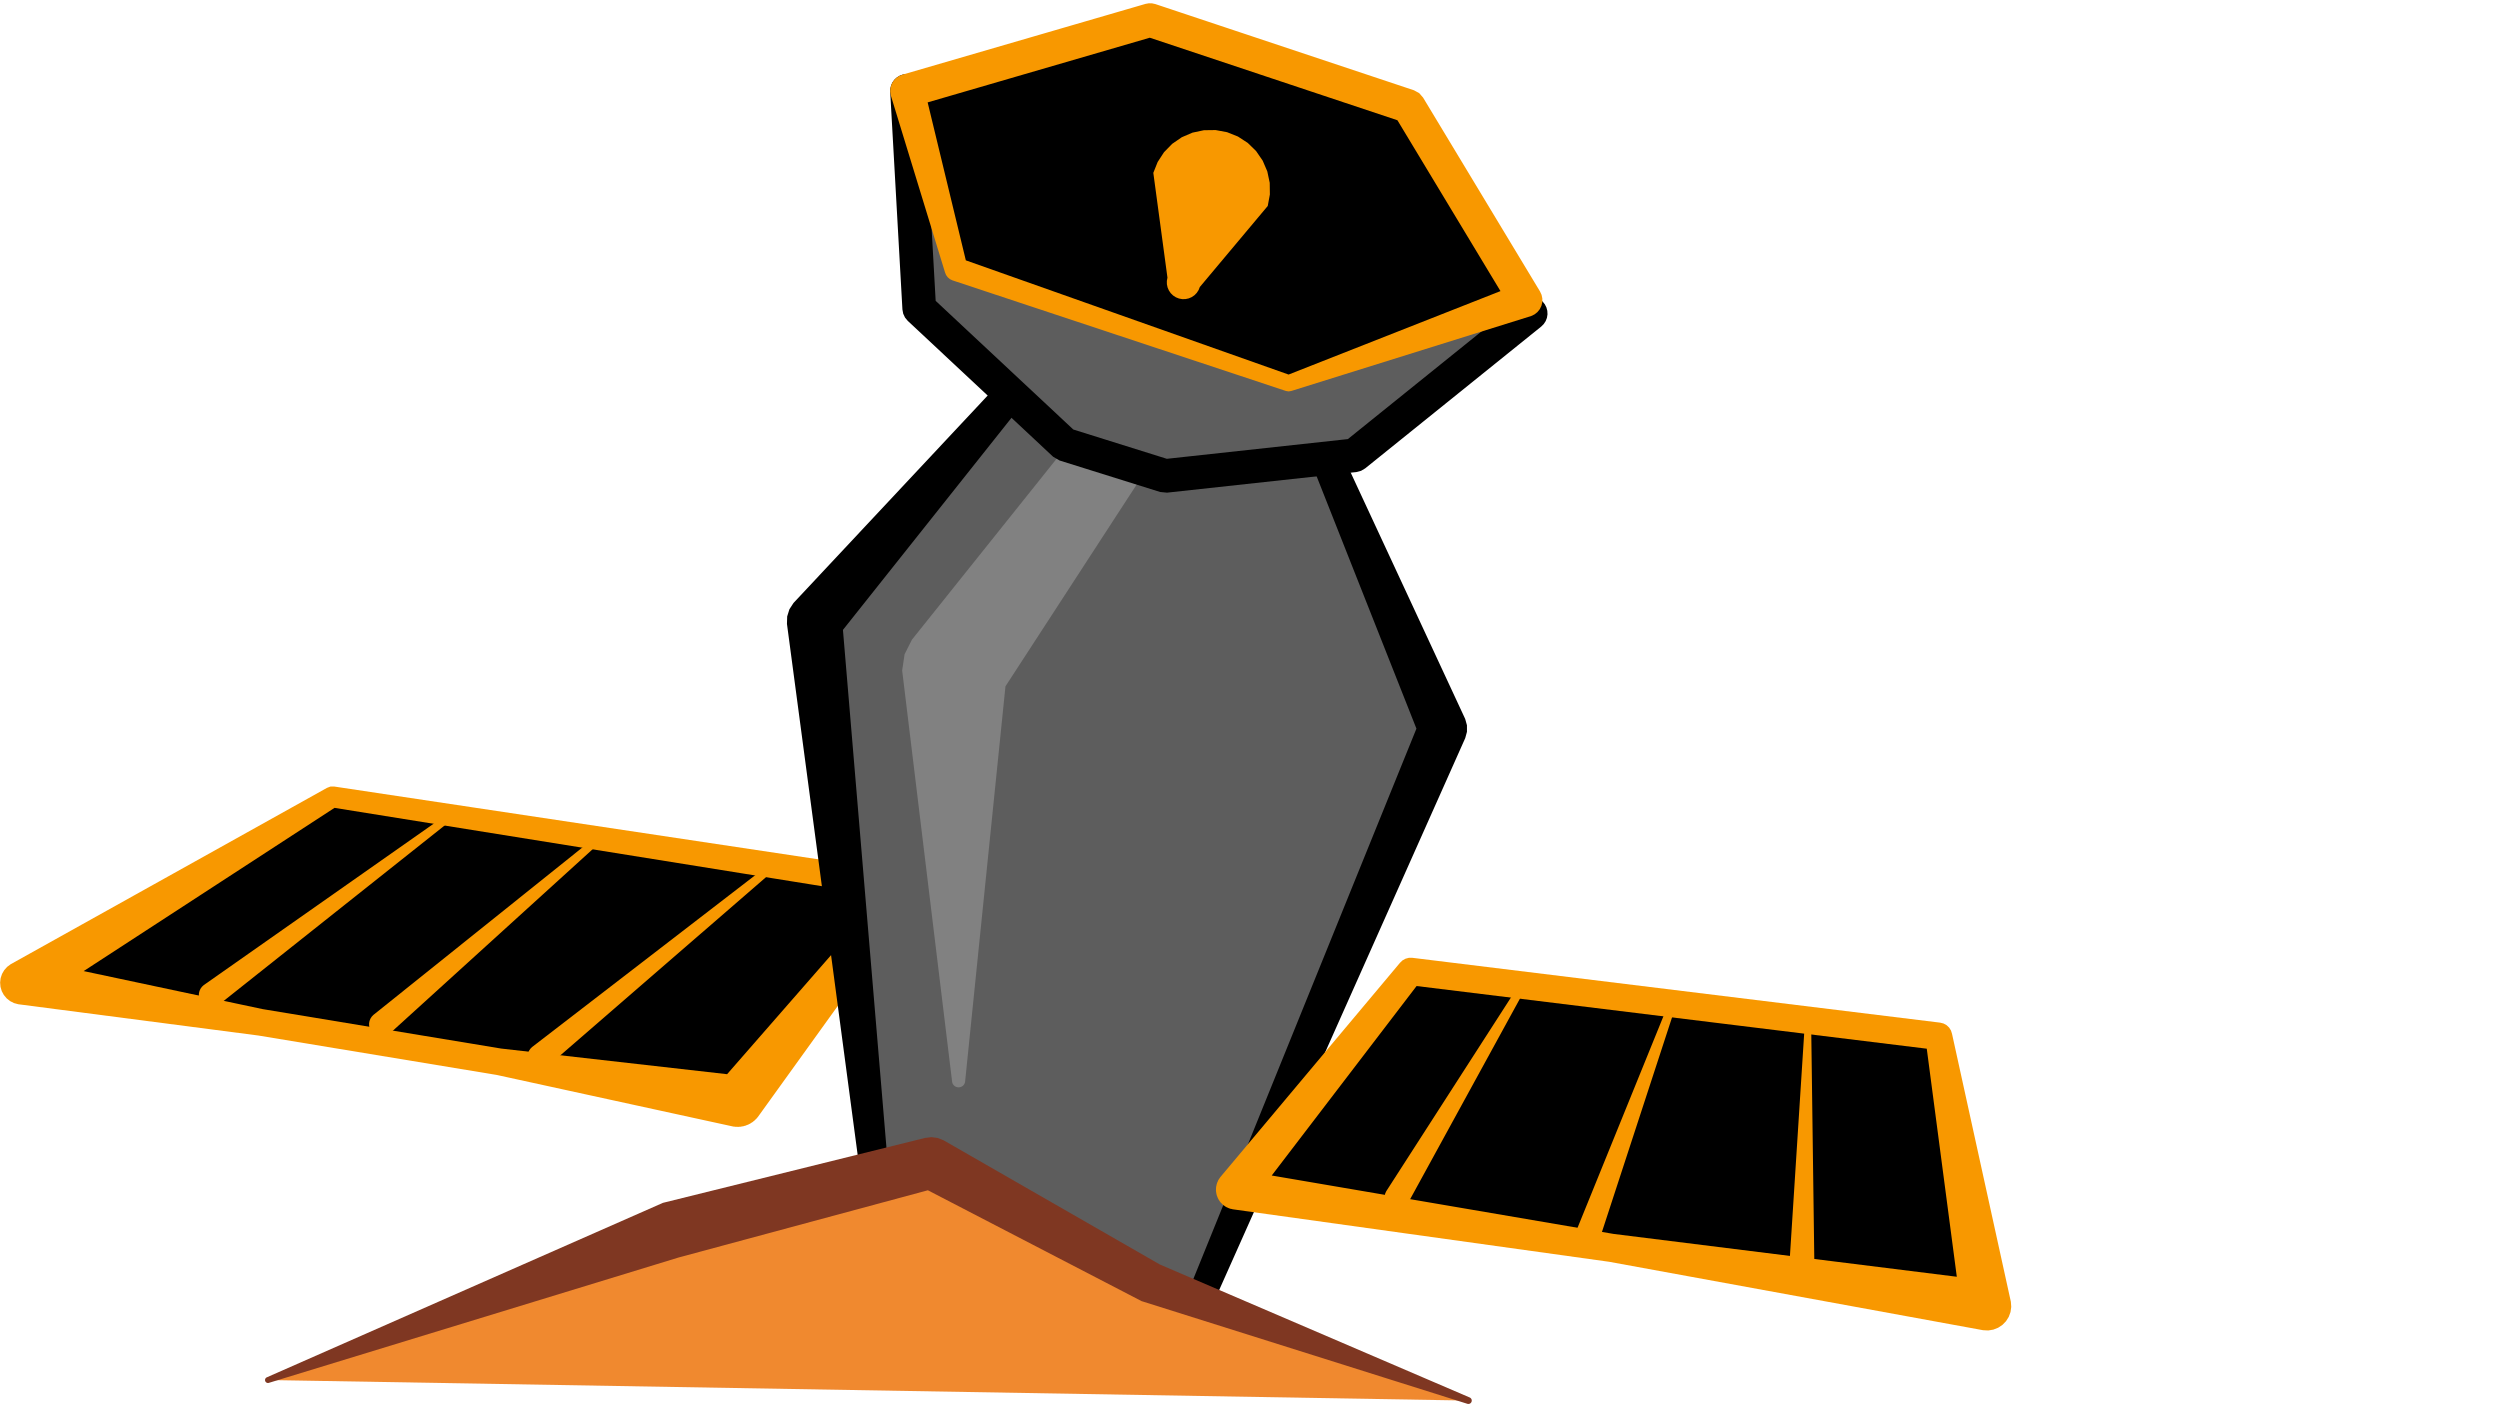
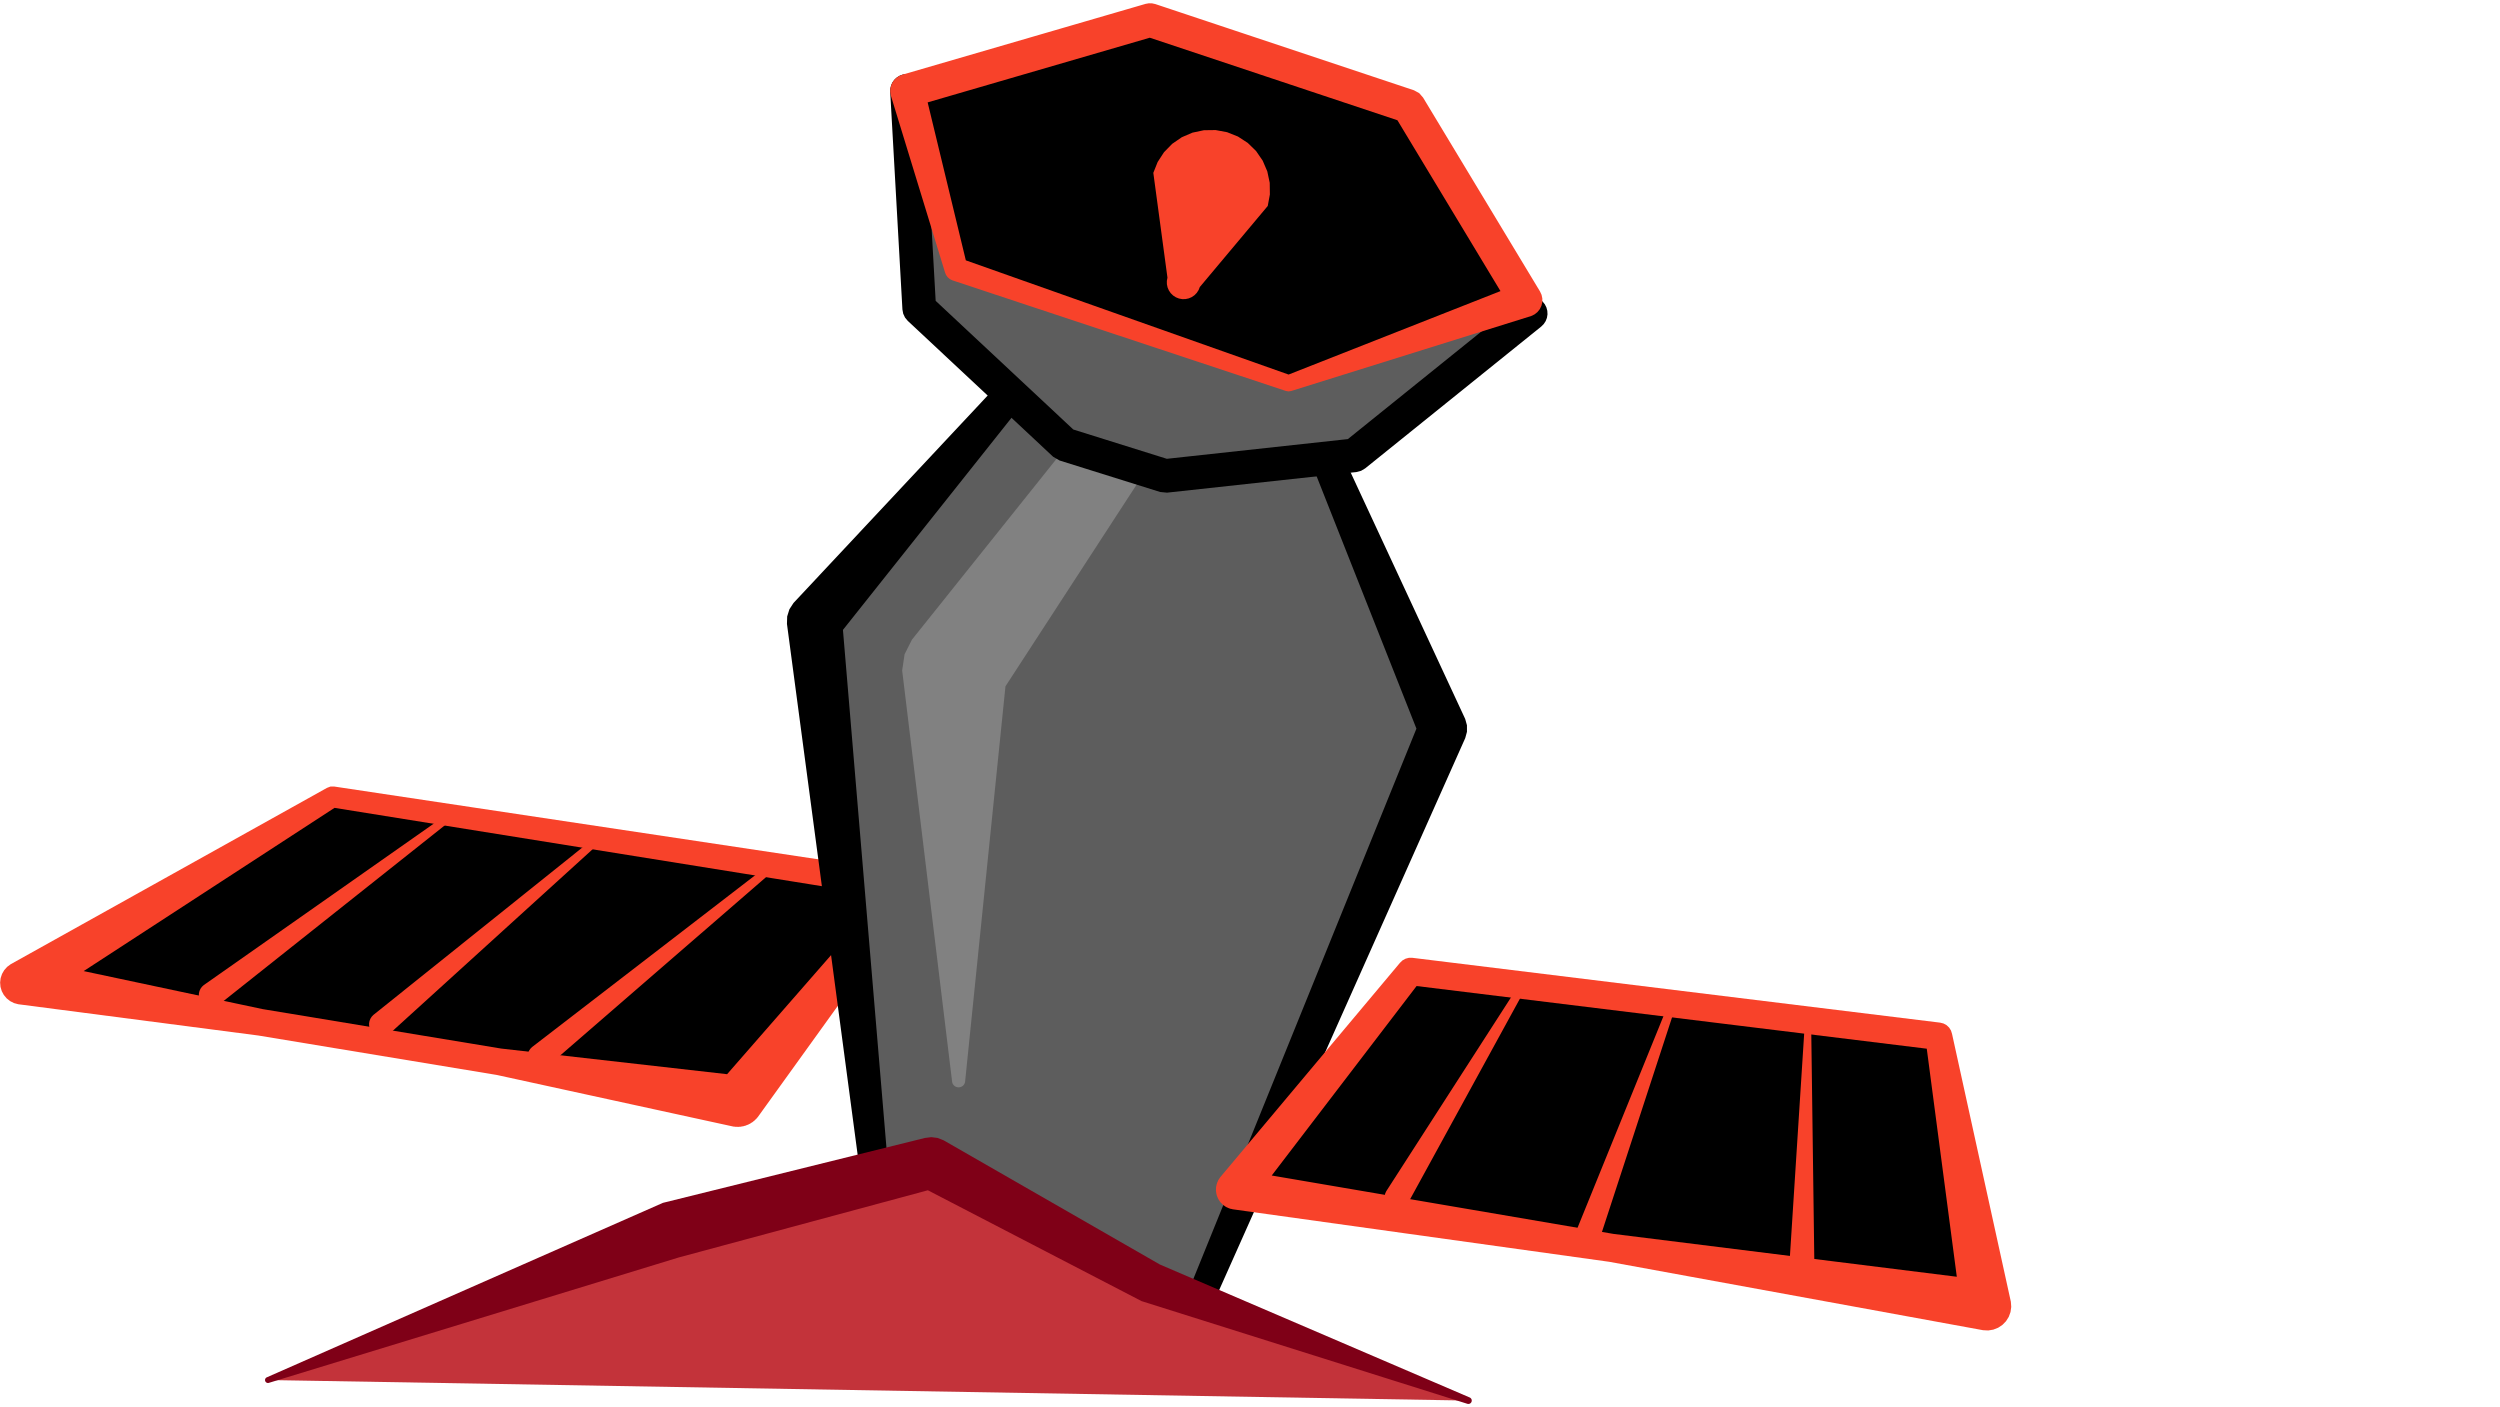
<svg xmlns="http://www.w3.org/2000/svg" version="1.1" x="0px" y="0px" width="1920px" height="1080px" viewBox="0 0 1920 1080">
-   <g id="blender_frame.4">
-     <g id="blender_object.Stroke.4.uuid_0x0">
+   <g id="blender_frame.1">
+     <g id="blender_object.Stroke.1.uuid_0x0">
      <g id="layer.Fills.uuid_0x1" />
      <g id="layer.Lines.uuid_0x2">
        <polygon points="566.458,845.734 696.918,680.644 255.268,612.013 16.749,754.824 199.986,785.127 383.222,815.431" fill="#000000" stroke="none" fill-opacity="1" />
-         <path d="M550.973,833.497L548.883,836.753L547.469,840.355L546.784,844.163L546.856,848.031L547.68,851.811L549.227,855.358L551.435,858.534L554.221,861.219L557.477,863.309L561.078,864.723L564.886,865.408L568.755,865.336L572.535,864.512L576.081,862.965L579.258,860.757L581.943,857.971L704.98,687.014L706.124,685.207L706.87,683.202L707.184,681.087L707.053,678.952L706.483,676.89L705.499,674.991L704.143,673.337L702.474,671.999L700.564,671.036L698.496,670.49L256.508,604.033L253.722,604.087L251.12,605.085L8.192,740.532L5.484,742.553L3.239,745.078L1.551,748.005L0.487,751.212L0.093,754.568L0.384,757.934L1.348,761.173L2.946,764.15L5.112,766.743L7.756,768.847L10.771,770.373L14.031,771.259L198.309,795.265L381.545,825.569L563.238,865.206L567.098,865.46L570.934,864.956L574.598,863.713L577.949,861.78L580.859,859.23L583.215,856.161L584.927,852.691L585.93,848.954L586.184,845.094L585.68,841.258L584.437,837.593L582.504,834.242L579.953,831.333L576.885,828.977L573.415,827.264L569.678,826.262L384.898,805.293L201.662,774.99L64.256,745.796L256.912,620.44L677.934,688.093z" fill="#F89800" stroke="none" fill-opacity="1" />
-         <polyline points="914.654,1014.112 1108.125,559.547 991.666,289.062 805.708,268.4 625.385,476.899 674.222,925.829" fill="#5D5D5D" stroke="none" fill-opacity="1" />
-         <path d="M905.198,1010.088L904.595,1012.01L904.378,1014.013L904.556,1016.019L905.122,1017.952L906.055,1019.738L907.317,1021.307L908.862,1022.6L910.629,1023.567L912.551,1024.17L914.554,1024.387L916.56,1024.209L918.494,1023.643L920.279,1022.711L921.849,1021.448L923.142,1019.904L924.108,1018.136L1125.303,566.858L1126.63,562.018L1126.62,556.999L1125.273,552.164L1001.105,284.999L999.721,282.681L997.782,280.804L995.421,279.497L992.801,278.849L806.843,258.187L804.362,258.213L801.959,258.833L799.774,260.011L797.936,261.678L609.41,463.082L606.269,467.917L604.552,473.42L604.387,479.183L664.007,926.94L664.42,928.912L665.21,930.765L666.346,932.428L667.785,933.838L669.471,934.94L671.34,935.692L673.319,936.065L675.334,936.044L677.305,935.631L679.158,934.841L680.822,933.705L682.232,932.266L683.334,930.58L684.086,928.711L684.458,926.732L684.438,924.717L647.378,483.759L809.945,279.21L984.592,298.615L1087.817,559.589z" fill="#000000" stroke="none" fill-opacity="1" />
+         <path d="M550.973,833.497L548.883,836.753L547.469,840.355L546.784,844.163L546.856,848.031L547.68,851.811L549.227,855.358L551.435,858.534L554.221,861.219L557.477,863.309L561.078,864.723L564.886,865.408L568.755,865.336L572.535,864.512L576.081,862.965L579.258,860.757L581.943,857.971L704.98,687.014L706.124,685.207L706.87,683.202L707.184,681.087L707.053,678.952L706.483,676.89L705.499,674.991L704.143,673.337L702.474,671.999L700.564,671.036L698.496,670.49L256.508,604.033L253.722,604.087L251.12,605.085L8.192,740.532L5.484,742.553L3.239,745.078L1.551,748.005L0.487,751.212L0.093,754.568L0.384,757.934L1.348,761.173L2.946,764.15L5.112,766.743L7.756,768.847L10.771,770.373L14.031,771.259L198.309,795.265L381.545,825.569L563.238,865.206L567.098,865.46L570.934,864.956L574.598,863.713L577.949,861.78L580.859,859.23L583.215,856.161L584.927,852.691L585.93,848.954L586.184,845.094L585.68,841.258L584.437,837.593L582.504,834.242L579.953,831.333L576.885,828.977L573.415,827.264L569.678,826.262L384.898,805.293L201.662,774.99L64.256,745.796L256.912,620.44L677.934,688.093z" fill="#F8422A" stroke="none" fill-opacity="1" />
+         <polyline points="914.654,1014.112 1108.125,559.547 991.667,289.062 805.708,268.4 625.385,476.899 674.223,925.829" fill="#5D5D5D" stroke="none" fill-opacity="1" />
+         <path d="M905.199,1010.088L904.595,1012.01L904.378,1014.013L904.556,1016.019L905.122,1017.952L906.055,1019.738L907.317,1021.307L908.862,1022.6L910.629,1023.567L912.551,1024.17L914.554,1024.387L916.56,1024.209L918.494,1023.643L920.279,1022.711L921.849,1021.448L923.142,1019.904L924.108,1018.136L1125.303,566.858L1126.63,562.018L1126.62,556.999L1125.273,552.164L1001.105,284.998L999.721,282.681L997.782,280.804L995.421,279.497L992.801,278.849L806.843,258.187L804.362,258.213L801.959,258.833L799.774,260.011L797.936,261.678L609.41,463.082L606.269,467.917L604.552,473.42L604.387,479.183L664.007,926.94L664.42,928.912L665.21,930.765L666.346,932.428L667.785,933.838L669.471,934.94L671.34,935.692L673.319,936.065L675.334,936.044L677.305,935.631L679.158,934.841L680.822,933.705L682.232,932.266L683.334,930.58L684.086,928.711L684.458,926.732L684.438,924.717L647.378,483.759L809.945,279.21L984.592,298.615L1087.817,559.59z" fill="#000000" stroke="none" fill-opacity="1" />
        <polygon points="949.147,913.616 1083.387,746.074 1488.77,795.871 1525.901,1003.087 1237.524,958.351" fill="#000000" stroke="none" fill-opacity="1" />
-         <path d="M937.201,904.043L935.563,906.558L934.447,909.344L933.896,912.294L933.931,915.295L934.551,918.231L935.732,920.99L937.428,923.466L939.575,925.562L942.09,927.2L944.876,928.316L947.826,928.867L950.826,928.832L953.763,928.212L956.522,927.031L958.997,925.335L961.094,923.188L1087.944,757.269L1479.753,805.399L1502.826,980.545L1239.185,947.645L951.494,898.488L948.498,898.321L945.526,898.741L942.694,899.734L940.11,901.259L937.873,903.26L936.069,905.658L934.768,908.363L934.02,911.269L933.852,914.265L934.273,917.237L935.265,920.069L936.791,922.653L938.792,924.89L941.19,926.694L943.894,927.995L946.801,928.743L1235.863,969.058L1523.029,1021.603L1526.977,1021.794L1530.877,1021.152L1534.556,1019.706L1537.85,1017.521L1540.611,1014.694L1542.719,1011.35L1544.078,1007.638L1544.628,1003.724L1544.345,999.782L1499.161,794.009L1498.358,791.455L1496.939,789.185L1494.995,787.346L1492.651,786.054L1490.057,785.393L1084.674,735.597L1081.996,735.61L1079.408,736.297L1077.075,737.613L1075.149,739.474z" fill="#F89800" stroke="none" fill-opacity="1" />
-         <path d="M889.117,347.267L891.962,342.397L893.803,337.065L894.569,331.477L894.229,325.847L892.797,320.391L890.329,315.319L886.918,310.826L882.697,307.085L877.827,304.239L872.495,302.399L866.907,301.633L861.276,301.973L855.821,303.404L850.749,305.873L846.256,309.283L842.515,313.505L700.389,491.237L694.717,502.481L692.862,514.937L731.145,830.092L731.254,831.079L731.553,832.025L732.032,832.895L732.67,833.655L733.445,834.276L734.326,834.733L735.28,835.01L736.269,835.096L737.256,834.987L738.202,834.687L739.072,834.209L739.832,833.57L740.452,832.795L740.91,831.914L741.187,830.961L741.272,829.972L772.198,527.09z" fill="#818181" stroke="none" fill-opacity="1" />
-         <polyline points="696.581,69.784 705.973,236.959 817.63,341.325 894.854,365.51 1040.322,349.661 1175.564,240.715" fill="#5D5D5D" stroke="none" fill-opacity="1" />
-         <path d="M709.491,69.059L709.101,66.554L708.23,64.174L706.912,62.009L705.197,60.143L703.15,58.647L700.851,57.58L698.388,56.981L695.856,56.875L693.351,57.264L690.971,58.135L688.806,59.453L686.94,61.168L685.444,63.215L684.377,65.514L683.778,67.977L683.672,70.509L693.063,237.684L693.661,240.909L695.051,243.879L697.144,246.404L808.801,350.771L813.766,353.664L890.99,377.848L896.255,378.363L1041.722,362.514L1045.277,361.603L1048.433,359.73L1183.675,250.784L1185.592,248.878L1187.07,246.615L1188.045,244.094L1188.475,241.425L1188.34,238.725L1187.647,236.113L1186.426,233.701L1184.73,231.596L1182.634,229.89L1180.229,228.656L1177.62,227.95L1174.92,227.802L1172.25,228.218L1169.724,229.18L1167.453,230.646L1035.158,337.217L896.14,352.363L824.306,329.867L718.591,231.054z" fill="#000000" stroke="none" fill-opacity="1" />
-         <polygon points="883.299,15.423 1081.835,81.602 1171.649,230.504 989.658,294.319 734.397,206.868 696.581,69.784" fill="#000000" stroke="none" fill-opacity="1" />
-         <path d="M887.388,3.156L884.917,2.594L882.383,2.526L879.884,2.952L877.517,3.858L875.372,5.208L873.532,6.951L872.067,9.02L871.033,11.334L870.471,13.806L870.402,16.339L870.829,18.838L871.735,21.205L873.085,23.35L874.828,25.191L876.896,26.656L879.211,27.689L1073.225,92.361L1152.364,223.564L989.634,287.658L741.758,199.943L712.435,78.635L886.914,27.837L889.266,26.893L891.389,25.509L893.202,23.737L894.633,21.645L895.63,19.315L896.152,16.834L896.18,14.3L895.714,11.809L894.77,9.456L893.386,7.333L891.614,5.521L889.522,4.089L887.191,3.093L884.711,2.57L882.177,2.542L879.685,3.008L692.967,57.37L690.318,58.472L687.977,60.132L686.061,62.268L684.662,64.773L683.85,67.525L683.665,70.389L684.117,73.222L725.782,209.245L726.606,211.247L727.888,212.993L729.552,214.379L731.501,215.323L987.618,300.273L989.681,300.612L991.74,300.258L1175.928,242.705L1178.509,241.463L1180.755,239.683L1182.553,237.453L1183.815,234.881L1184.481,232.095L1184.516,229.23L1183.92,226.428L1182.721,223.826L1092.907,74.923L1089.914,71.506L1085.924,69.335z" fill="#F89800" stroke="none" fill-opacity="1" />
+         <path d="M937.201,904.043L935.563,906.558L934.447,909.344L933.896,912.294L933.931,915.295L934.551,918.231L935.732,920.99L937.428,923.466L939.575,925.562L942.09,927.2L944.876,928.316L947.826,928.867L950.826,928.832L953.763,928.212L956.522,927.031L958.997,925.335L961.094,923.188L1087.944,757.269L1479.753,805.398L1502.826,980.545L1239.185,947.645L951.494,898.488L948.498,898.321L945.526,898.741L942.694,899.734L940.11,901.259L937.873,903.26L936.069,905.658L934.768,908.363L934.02,911.269L933.853,914.265L934.273,917.237L935.265,920.069L936.791,922.653L938.792,924.89L941.19,926.694L943.894,927.995L946.801,928.743L1235.863,969.058L1523.029,1021.603L1526.977,1021.794L1530.877,1021.152L1534.556,1019.706L1537.85,1017.521L1540.611,1014.694L1542.719,1011.35L1544.078,1007.638L1544.628,1003.724L1544.345,999.782L1499.161,794.009L1498.358,791.455L1496.939,789.185L1494.995,787.346L1492.651,786.054L1490.057,785.393L1084.674,735.597L1081.996,735.61L1079.408,736.297L1077.075,737.613L1075.149,739.474z" fill="#F8422A" stroke="none" fill-opacity="1" />
+         <path d="M889.117,347.267L891.962,342.397L893.803,337.065L894.568,331.477L894.229,325.847L892.797,320.391L890.329,315.319L886.918,310.826L882.697,307.085L877.827,304.239L872.495,302.399L866.907,301.633L861.276,301.973L855.82,303.404L850.749,305.873L846.256,309.283L842.515,313.505L700.389,491.237L694.717,502.481L692.862,514.937L731.145,830.092L731.254,831.079L731.553,832.025L732.032,832.895L732.67,833.655L733.445,834.276L734.326,834.733L735.28,835.01L736.269,835.096L737.255,834.987L738.202,834.687L739.072,834.209L739.832,833.57L740.452,832.795L740.91,831.914L741.187,830.961L741.272,829.972L772.198,527.09z" fill="#818181" stroke="none" fill-opacity="1" />
+         <polyline points="696.581,69.784 705.973,236.958 817.63,341.325 894.854,365.509 1040.322,349.661 1175.564,240.715" fill="#5D5D5D" stroke="none" fill-opacity="1" />
+         <path d="M709.491,69.059L709.101,66.554L708.23,64.174L706.912,62.009L705.197,60.143L703.15,58.647L700.851,57.58L698.388,56.981L695.856,56.874L693.351,57.264L690.971,58.135L688.806,59.453L686.94,61.168L685.444,63.215L684.377,65.514L683.778,67.977L683.672,70.509L693.063,237.684L693.661,240.909L695.051,243.879L697.144,246.404L808.801,350.771L813.766,353.664L890.99,377.848L896.255,378.363L1041.722,362.514L1045.277,361.603L1048.433,359.73L1183.675,250.784L1185.592,248.878L1187.07,246.615L1188.045,244.094L1188.475,241.425L1188.34,238.725L1187.647,236.113L1186.426,233.701L1184.73,231.596L1182.634,229.89L1180.229,228.656L1177.62,227.95L1174.921,227.802L1172.25,228.218L1169.724,229.18L1167.453,230.646L1035.158,337.217L896.14,352.363L824.306,329.867L718.591,231.054z" fill="#000000" stroke="none" fill-opacity="1" />
+         <polygon points="883.299,15.423 1081.835,81.601 1171.649,230.504 989.658,294.319 734.397,206.868 696.581,69.784" fill="#000000" stroke="none" fill-opacity="1" />
+         <path d="M887.388,3.156L884.917,2.595L882.383,2.526L879.884,2.952L877.517,3.858L875.372,5.208L873.532,6.951L872.067,9.02L871.033,11.334L870.471,13.806L870.402,16.339L870.829,18.838L871.735,21.205L873.085,23.35L874.828,25.191L876.896,26.656L879.211,27.689L1073.225,92.361L1152.364,223.564L989.634,287.658L741.758,199.943L712.435,78.635L886.914,27.837L889.266,26.893L891.389,25.509L893.202,23.737L894.633,21.645L895.63,19.315L896.152,16.834L896.18,14.3L895.714,11.808L894.77,9.456L893.386,7.333L891.614,5.521L889.522,4.089L887.191,3.093L884.711,2.57L882.177,2.542L879.685,3.008L692.967,57.37L690.318,58.472L687.977,60.132L686.061,62.268L684.662,64.773L683.85,67.525L683.665,70.389L684.117,73.222L725.782,209.245L726.606,211.247L727.888,212.993L729.552,214.379L731.501,215.323L987.618,300.273L989.681,300.612L991.74,300.258L1175.928,242.705L1178.509,241.463L1180.755,239.683L1182.553,237.453L1183.815,234.881L1184.481,232.095L1184.516,229.23L1183.92,226.428L1182.721,223.826L1092.907,74.923L1089.914,71.506L1085.924,69.335z" fill="#F8422A" stroke="none" fill-opacity="1" />
        <polyline points="929.688,145.466 909.026,216.844" fill="#000000" stroke="none" fill-opacity="1" />
-         <path d="M973.627,158.185L975.264,149.369L975.15,140.402L973.288,131.63L969.751,123.39L964.675,115.998L958.254,109.739L950.735,104.853L942.407,101.527L933.59,99.89L924.624,100.004L915.852,101.866L907.612,105.403L900.22,110.479L893.961,116.9L889.074,124.419L885.749,132.747L896.606,213.249L896.143,215.741L896.175,218.275L896.702,220.755L897.701,223.084L899.136,225.173L900.951,226.943L903.077,228.324L905.431,229.264L907.923,229.727L910.457,229.694L912.936,229.168L915.266,228.168L917.355,226.733L919.124,224.918L920.506,222.793L921.446,220.439z" fill="#F89800" stroke="none" fill-opacity="1" />
+         <path d="M973.627,158.185L975.264,149.369L975.15,140.402L973.288,131.63L969.751,123.39L964.675,115.998L958.254,109.739L950.735,104.853L942.407,101.527L933.59,99.89L924.624,100.004L915.852,101.866L907.612,105.403L900.22,110.479L893.961,116.9L889.074,124.419L885.749,132.747L896.606,213.249L896.143,215.741L896.175,218.275L896.702,220.755L897.701,223.084L899.136,225.173L900.951,226.943L903.077,228.324L905.431,229.264L907.923,229.727L910.457,229.694L912.937,229.168L915.266,228.168L917.355,226.733L919.124,224.918L920.506,222.793L921.446,220.439z" fill="#F8422A" stroke="none" fill-opacity="1" />
        <polyline points="1388.405,791.207 1383.897,969.276" fill="#000000" stroke="none" fill-opacity="1" />
-         <path d="M1391.034,791.273L1390.997,790.759L1390.86,790.262L1390.629,789.801L1390.311,789.395L1389.921,789.057L1389.473,788.803L1388.983,788.641L1388.472,788.577L1387.957,788.615L1387.46,788.752L1386.999,788.983L1386.593,789.3L1386.256,789.691L1386.001,790.139L1385.839,790.629L1385.776,791.14L1374.384,969.035L1374.52,970.896L1375.016,972.694L1375.853,974.361L1377,975.833L1378.411,977.052L1380.034,977.973L1381.805,978.56L1383.656,978.789L1385.517,978.654L1387.315,978.157L1388.982,977.32L1390.454,976.173L1391.673,974.762L1392.594,973.139L1393.18,971.368L1393.41,969.517z" fill="#F89800" stroke="none" fill-opacity="1" />
+         <path d="M1391.034,791.273L1390.997,790.759L1390.86,790.262L1390.628,789.801L1390.312,789.395L1389.921,789.057L1389.473,788.803L1388.983,788.641L1388.472,788.577L1387.957,788.615L1387.46,788.752L1386.999,788.983L1386.593,789.3L1386.256,789.691L1386.001,790.139L1385.839,790.629L1385.776,791.14L1374.384,969.035L1374.52,970.896L1375.016,972.694L1375.853,974.361L1377,975.833L1378.412,977.052L1380.034,977.973L1381.805,978.56L1383.656,978.789L1385.517,978.654L1387.315,978.157L1388.982,977.32L1390.454,976.173L1391.673,974.762L1392.594,973.139L1393.18,971.368L1393.41,969.517z" fill="#F8422A" stroke="none" fill-opacity="1" />
        <polyline points="1172.017,752.888 1072.84,919.687" fill="#000000" stroke="none" fill-opacity="1" />
-         <path d="M1174.278,754.232L1174.497,753.765L1174.621,753.265L1174.644,752.75L1174.567,752.24L1174.391,751.755L1174.125,751.314L1173.777,750.933L1173.362,750.627L1172.895,750.408L1172.394,750.285L1171.879,750.261L1171.369,750.339L1170.884,750.514L1170.443,750.781L1170.062,751.129L1169.757,751.544L1064.66,914.824L1063.869,916.513L1063.422,918.324L1063.337,920.188L1063.617,922.032L1064.252,923.786L1065.216,925.383L1066.474,926.761L1067.976,927.867L1069.666,928.658L1071.477,929.105L1073.34,929.19L1075.184,928.91L1076.939,928.275L1078.535,927.311L1079.913,926.053L1081.019,924.551z" fill="#F89800" stroke="none" fill-opacity="1" />
+         <path d="M1174.278,754.232L1174.497,753.765L1174.621,753.265L1174.644,752.75L1174.567,752.24L1174.391,751.755L1174.124,751.314L1173.777,750.933L1173.362,750.627L1172.895,750.408L1172.394,750.285L1171.879,750.261L1171.369,750.339L1170.884,750.514L1170.443,750.781L1170.062,751.129L1169.757,751.544L1064.66,914.824L1063.869,916.513L1063.422,918.324L1063.337,920.188L1063.617,922.032L1064.252,923.786L1065.216,925.383L1066.474,926.761L1067.976,927.867L1069.666,928.658L1071.477,929.105L1073.34,929.19L1075.184,928.91L1076.939,928.275L1078.535,927.311L1079.913,926.053L1081.019,924.551z" fill="#F8422A" stroke="none" fill-opacity="1" />
        <polyline points="1286.973,764.158 1219.352,948.99" fill="#000000" stroke="none" fill-opacity="1" />
-         <path d="M1289.444,765.062L1289.572,764.563L1289.601,764.048L1289.529,763.537L1289.359,763.051L1289.097,762.606L1288.754,762.222L1288.342,761.912L1287.877,761.688L1287.378,761.559L1286.863,761.53L1286.352,761.602L1285.866,761.773L1285.421,762.035L1285.037,762.378L1284.727,762.79L1284.503,763.255L1210.415,945.72L1209.949,947.527L1209.844,949.389L1210.105,951.236L1210.721,952.997L1211.669,954.604L1212.911,955.995L1214.402,957.117L1216.083,957.927L1217.889,958.393L1219.752,958.498L1221.599,958.237L1223.36,957.621L1224.966,956.673L1226.358,955.431L1227.479,953.94L1228.289,952.259z" fill="#F89800" stroke="none" fill-opacity="1" />
+         <path d="M1289.444,765.062L1289.572,764.563L1289.601,764.048L1289.529,763.537L1289.359,763.051L1289.097,762.606L1288.754,762.222L1288.342,761.912L1287.877,761.688L1287.378,761.559L1286.863,761.53L1286.352,761.602L1285.866,761.773L1285.422,762.035L1285.037,762.378L1284.727,762.79L1284.503,763.255L1210.415,945.72L1209.949,947.527L1209.844,949.389L1210.105,951.236L1210.721,952.997L1211.669,954.604L1212.912,955.995L1214.402,957.117L1216.083,957.927L1217.889,958.393L1219.752,958.498L1221.599,958.237L1223.36,957.621L1224.967,956.673L1226.358,955.431L1227.48,953.94L1228.289,952.259z" fill="#F8422A" stroke="none" fill-opacity="1" />
        <polyline points="599.492,660.472 414.661,811.493" fill="#000000" stroke="none" fill-opacity="1" />
-         <path d="M601.156,662.509L601.521,662.145L601.809,661.717L602.007,661.241L602.109,660.736L602.11,660.22L602.01,659.714L601.814,659.237L601.529,658.808L601.165,658.443L600.737,658.155L600.261,657.957L599.755,657.855L599.24,657.854L598.734,657.954L598.257,658.15L597.828,658.435L408.639,804.124L407.318,805.44L406.278,806.989L405.56,808.711L405.192,810.54L405.188,812.405L405.548,814.236L406.258,815.961L407.292,817.514L408.608,818.836L410.157,819.876L411.879,820.594L413.707,820.962L415.573,820.966L417.403,820.606L419.128,819.895L420.682,818.862z" fill="#F89800" stroke="none" fill-opacity="1" />
+         <path d="M601.156,662.509L601.521,662.145L601.809,661.717L602.007,661.241L602.109,660.736L602.11,660.22L602.01,659.714L601.814,659.237L601.529,658.808L601.165,658.443L600.737,658.155L600.261,657.957L599.755,657.855L599.24,657.854L598.734,657.954L598.257,658.15L597.828,658.435L408.64,804.124L407.318,805.44L406.278,806.989L405.56,808.711L405.192,810.54L405.188,812.405L405.548,814.236L406.258,815.961L407.292,817.514L408.608,818.836L410.157,819.876L411.879,820.594L413.707,820.962L415.573,820.966L417.403,820.605L419.128,819.895L420.682,818.862z" fill="#F8422A" stroke="none" fill-opacity="1" />
        <polyline points="461.995,642.44 292.943,786.699" fill="#000000" stroke="none" fill-opacity="1" />
-         <path d="M463.703,644.441L464.06,644.069L464.339,643.635L464.527,643.155L464.618,642.647L464.608,642.132L464.497,641.628L464.291,641.156L463.996,640.732L463.625,640.375L463.191,640.097L462.71,639.909L462.203,639.818L461.687,639.828L461.184,639.938L460.711,640.144L460.288,640.439L286.766,779.46L285.472,780.804L284.466,782.375L283.785,784.112L283.456,785.948L283.492,787.813L283.891,789.635L284.638,791.345L285.704,792.876L287.048,794.169L288.619,795.176L290.356,795.856L292.192,796.185L294.057,796.149L295.879,795.75L297.589,795.004L299.12,793.938z" fill="#F89800" stroke="none" fill-opacity="1" />
-         <polyline points="349.294,624.408 162.208,764.158" fill="#000000" stroke="none" fill-opacity="1" />
-         <path d="M350.868,626.515L351.249,626.167L351.554,625.752L351.773,625.285L351.897,624.785L351.92,624.269L351.843,623.76L351.667,623.275L351.401,622.833L351.053,622.453L350.638,622.147L350.171,621.928L349.671,621.804L349.156,621.781L348.646,621.858L348.161,622.034L347.719,622.3L156.513,756.534L155.135,757.792L154.029,759.294L153.238,760.983L152.79,762.794L152.705,764.658L152.985,766.502L153.62,768.256L154.584,769.853L155.842,771.231L157.344,772.337L159.033,773.129L160.844,773.576L162.708,773.661L164.552,773.381L166.307,772.747L167.903,771.782z" fill="#F89800" stroke="none" fill-opacity="1" />
-         <polyline points="1127.713,1075.647 884.277,985.485 715.225,893.069 514.615,944.912 205.812,1059.868" fill="#F0892F" stroke="none" fill-opacity="1" />
-         <path d="M1126.812,1078.08L1127.304,1078.208L1127.812,1078.239L1128.316,1078.17L1128.796,1078.004L1129.236,1077.747L1129.616,1077.41L1129.924,1077.005L1130.146,1076.548L1130.275,1076.056L1130.306,1075.548L1130.237,1075.044L1130.071,1074.563L1129.814,1074.124L1129.477,1073.744L1129.072,1073.436L1128.614,1073.214L890.808,971.152L724.691,875.751L720.092,873.942L715.188,873.333L710.286,873.96L509.154,923.781L205.019,1057.738L204.618,1057.933L204.264,1058.203L203.969,1058.537L203.744,1058.923L203.6,1059.344L203.54,1059.786L203.567,1060.231L203.681,1060.661L203.877,1061.062L204.147,1061.417L204.481,1061.712L204.866,1061.936L205.288,1062.081L205.729,1062.14L206.174,1062.113L206.605,1061.999L521.17,965.76L712.606,914.13L876.742,999.269z" fill="#7F3722" stroke="none" fill-opacity="1" />
+         <path d="M463.703,644.441L464.06,644.069L464.339,643.635L464.527,643.155L464.618,642.647L464.608,642.132L464.497,641.628L464.291,641.156L463.996,640.732L463.625,640.375L463.191,640.097L462.71,639.909L462.203,639.818L461.687,639.828L461.184,639.938L460.711,640.144L460.288,640.439L286.766,779.46L285.472,780.804L284.466,782.375L283.785,784.112L283.456,785.948L283.492,787.813L283.891,789.635L284.638,791.345L285.704,792.876L287.048,794.169L288.619,795.176L290.356,795.856L292.192,796.185L294.057,796.149L295.879,795.75L297.589,795.004L299.12,793.937z" fill="#F8422A" stroke="none" fill-opacity="1" />
+         <polyline points="349.294,624.408 162.209,764.158" fill="#000000" stroke="none" fill-opacity="1" />
+         <path d="M350.868,626.515L351.249,626.167L351.554,625.752L351.773,625.285L351.897,624.785L351.92,624.269L351.843,623.76L351.667,623.275L351.401,622.833L351.053,622.453L350.638,622.147L350.171,621.928L349.671,621.804L349.156,621.781L348.646,621.858L348.161,622.034L347.72,622.3L156.513,756.534L155.135,757.792L154.029,759.294L153.238,760.983L152.79,762.794L152.705,764.658L152.985,766.502L153.62,768.256L154.584,769.853L155.842,771.231L157.344,772.337L159.033,773.129L160.844,773.576L162.708,773.661L164.552,773.381L166.307,772.747L167.903,771.782z" fill="#F8422A" stroke="none" fill-opacity="1" />
+         <polyline points="1127.713,1075.647 884.277,985.485 715.225,893.069 514.615,944.912 205.812,1059.868" fill="#C3333A" stroke="none" fill-opacity="1" />
+         <path d="M1126.812,1078.08L1127.304,1078.208L1127.812,1078.239L1128.316,1078.17L1128.797,1078.004L1129.236,1077.747L1129.616,1077.41L1129.924,1077.005L1130.146,1076.548L1130.275,1076.056L1130.306,1075.548L1130.237,1075.044L1130.071,1074.563L1129.814,1074.124L1129.477,1073.744L1129.072,1073.436L1128.614,1073.214L890.808,971.152L724.691,875.751L720.092,873.942L715.188,873.333L710.286,873.96L509.154,923.781L205.019,1057.738L204.618,1057.933L204.264,1058.203L203.969,1058.537L203.744,1058.923L203.6,1059.344L203.54,1059.786L203.567,1060.231L203.681,1060.661L203.877,1061.062L204.147,1061.417L204.481,1061.712L204.866,1061.936L205.288,1062.081L205.729,1062.14L206.174,1062.113L206.605,1061.999L521.17,965.76L712.606,914.13L876.742,999.269z" fill="#7F0017" stroke="none" fill-opacity="1" />
      </g>
    </g>
  </g>
</svg>
